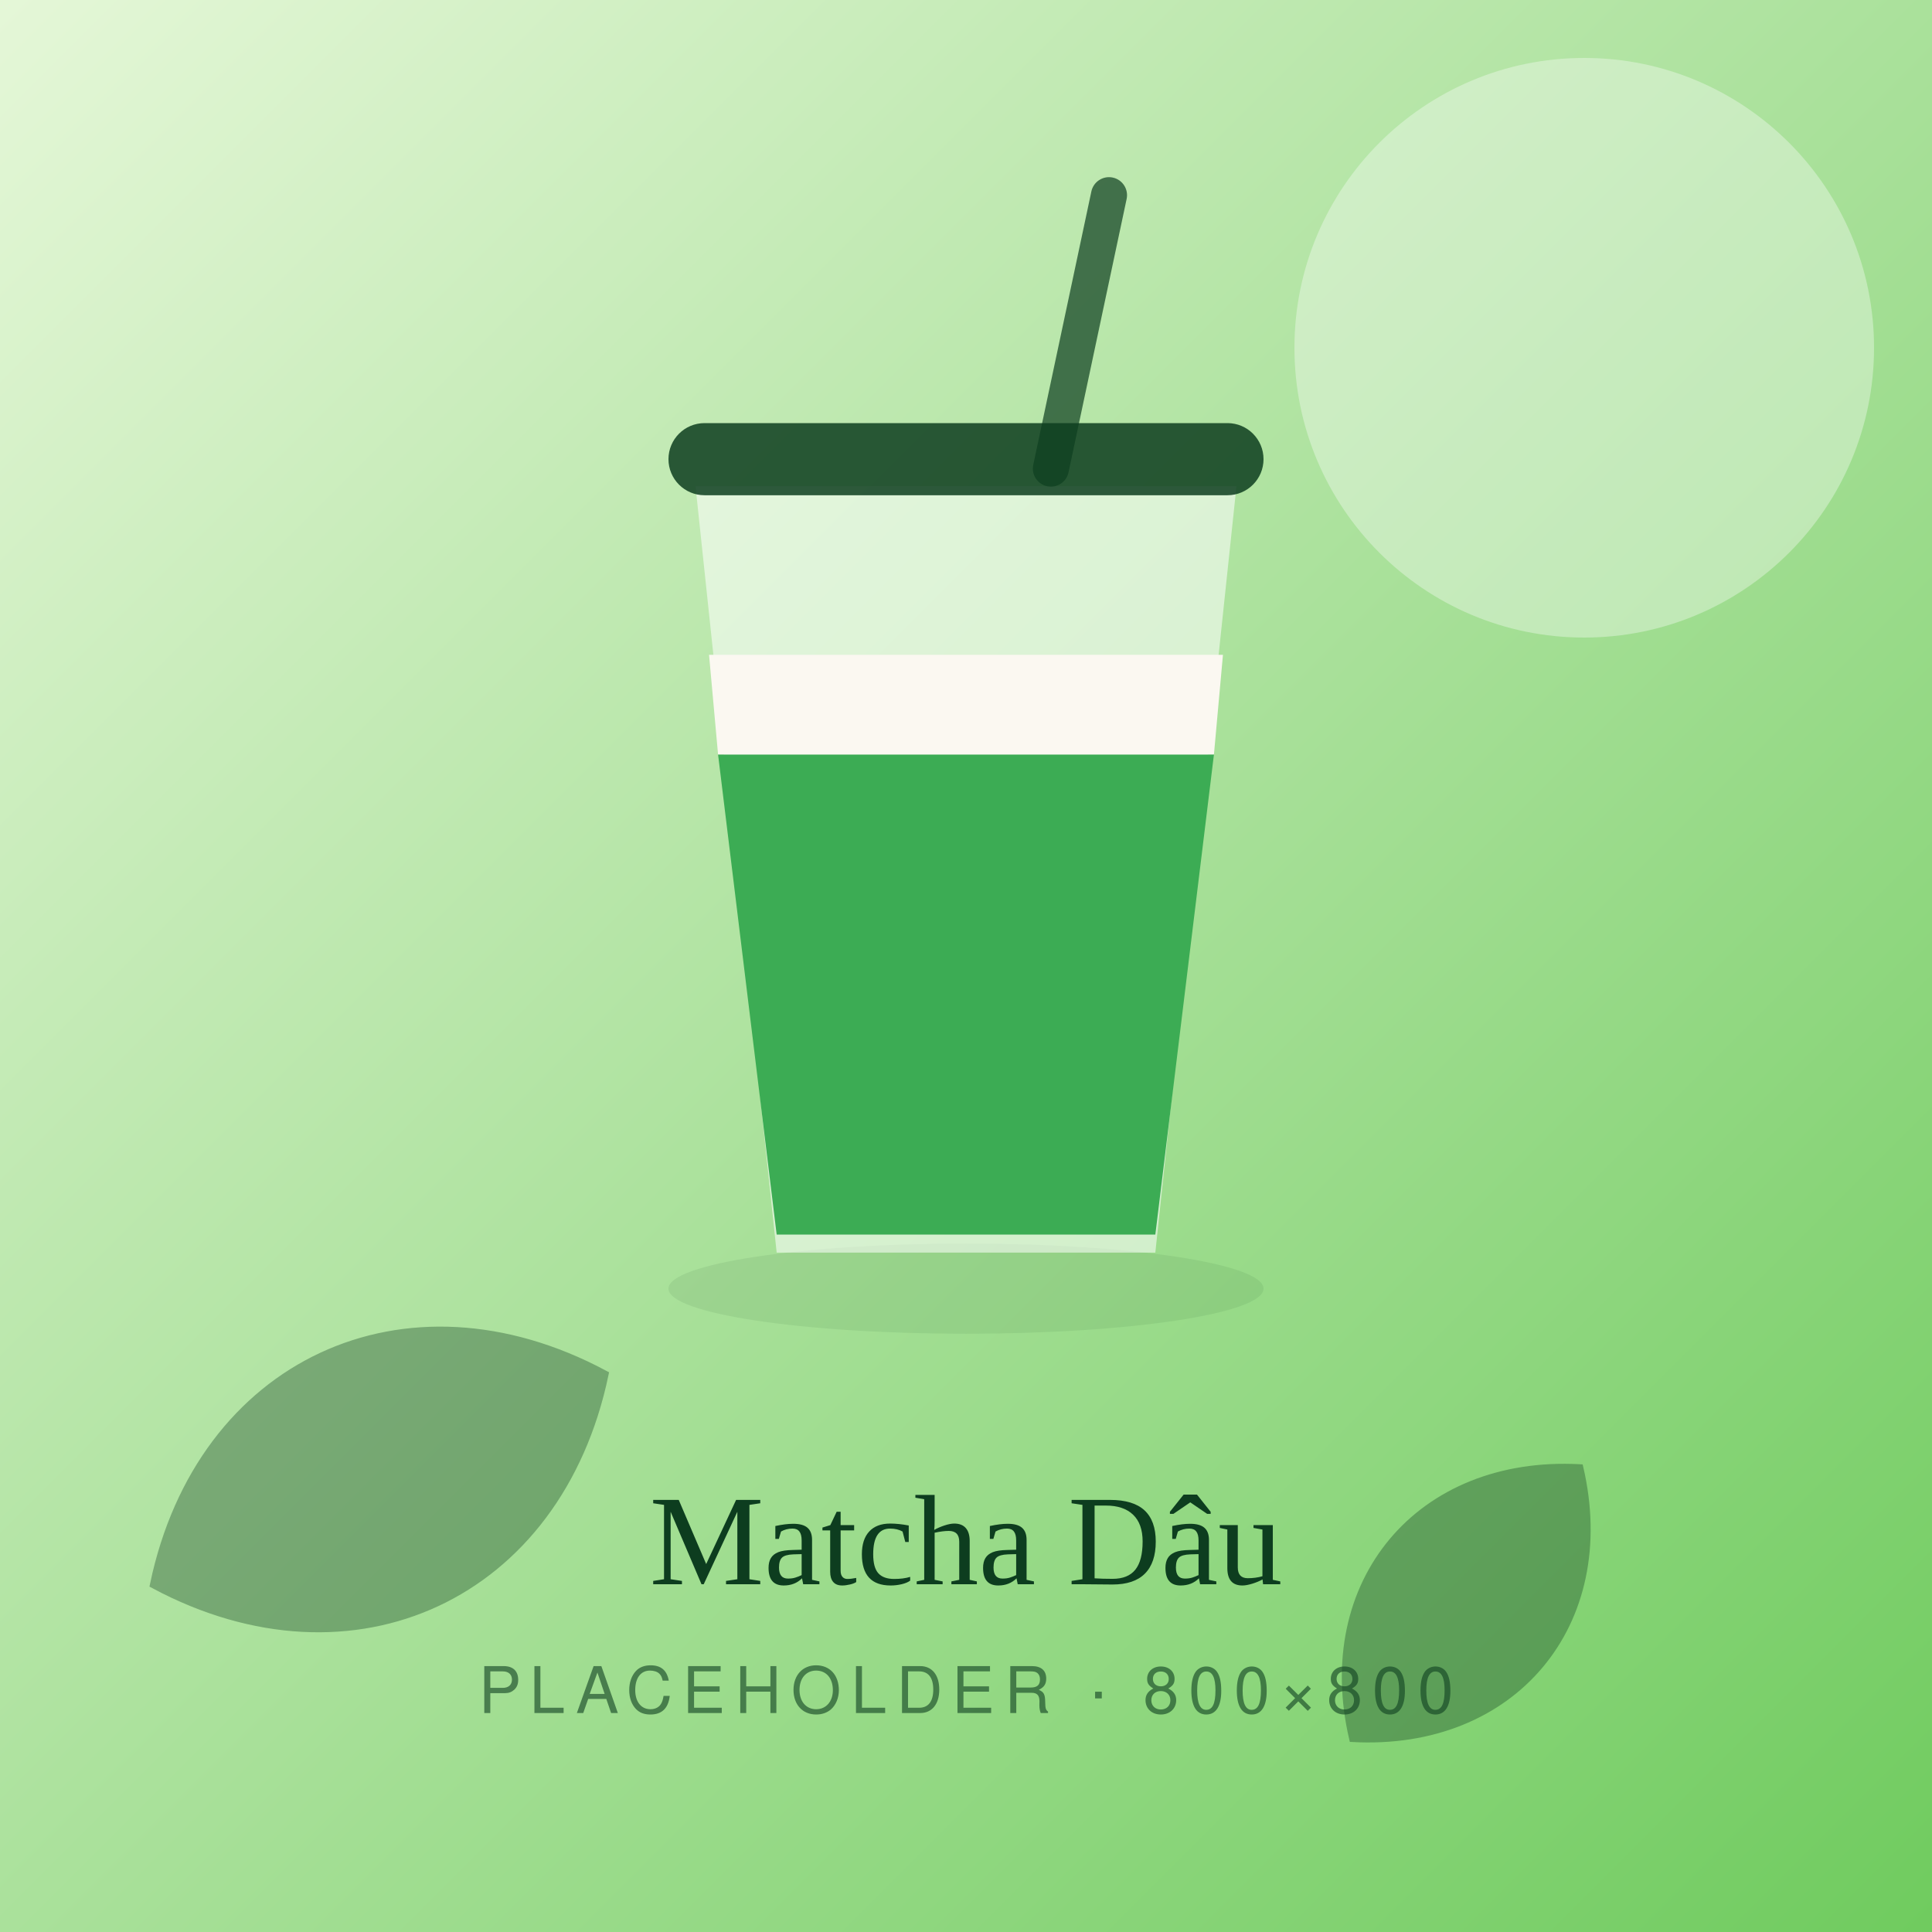
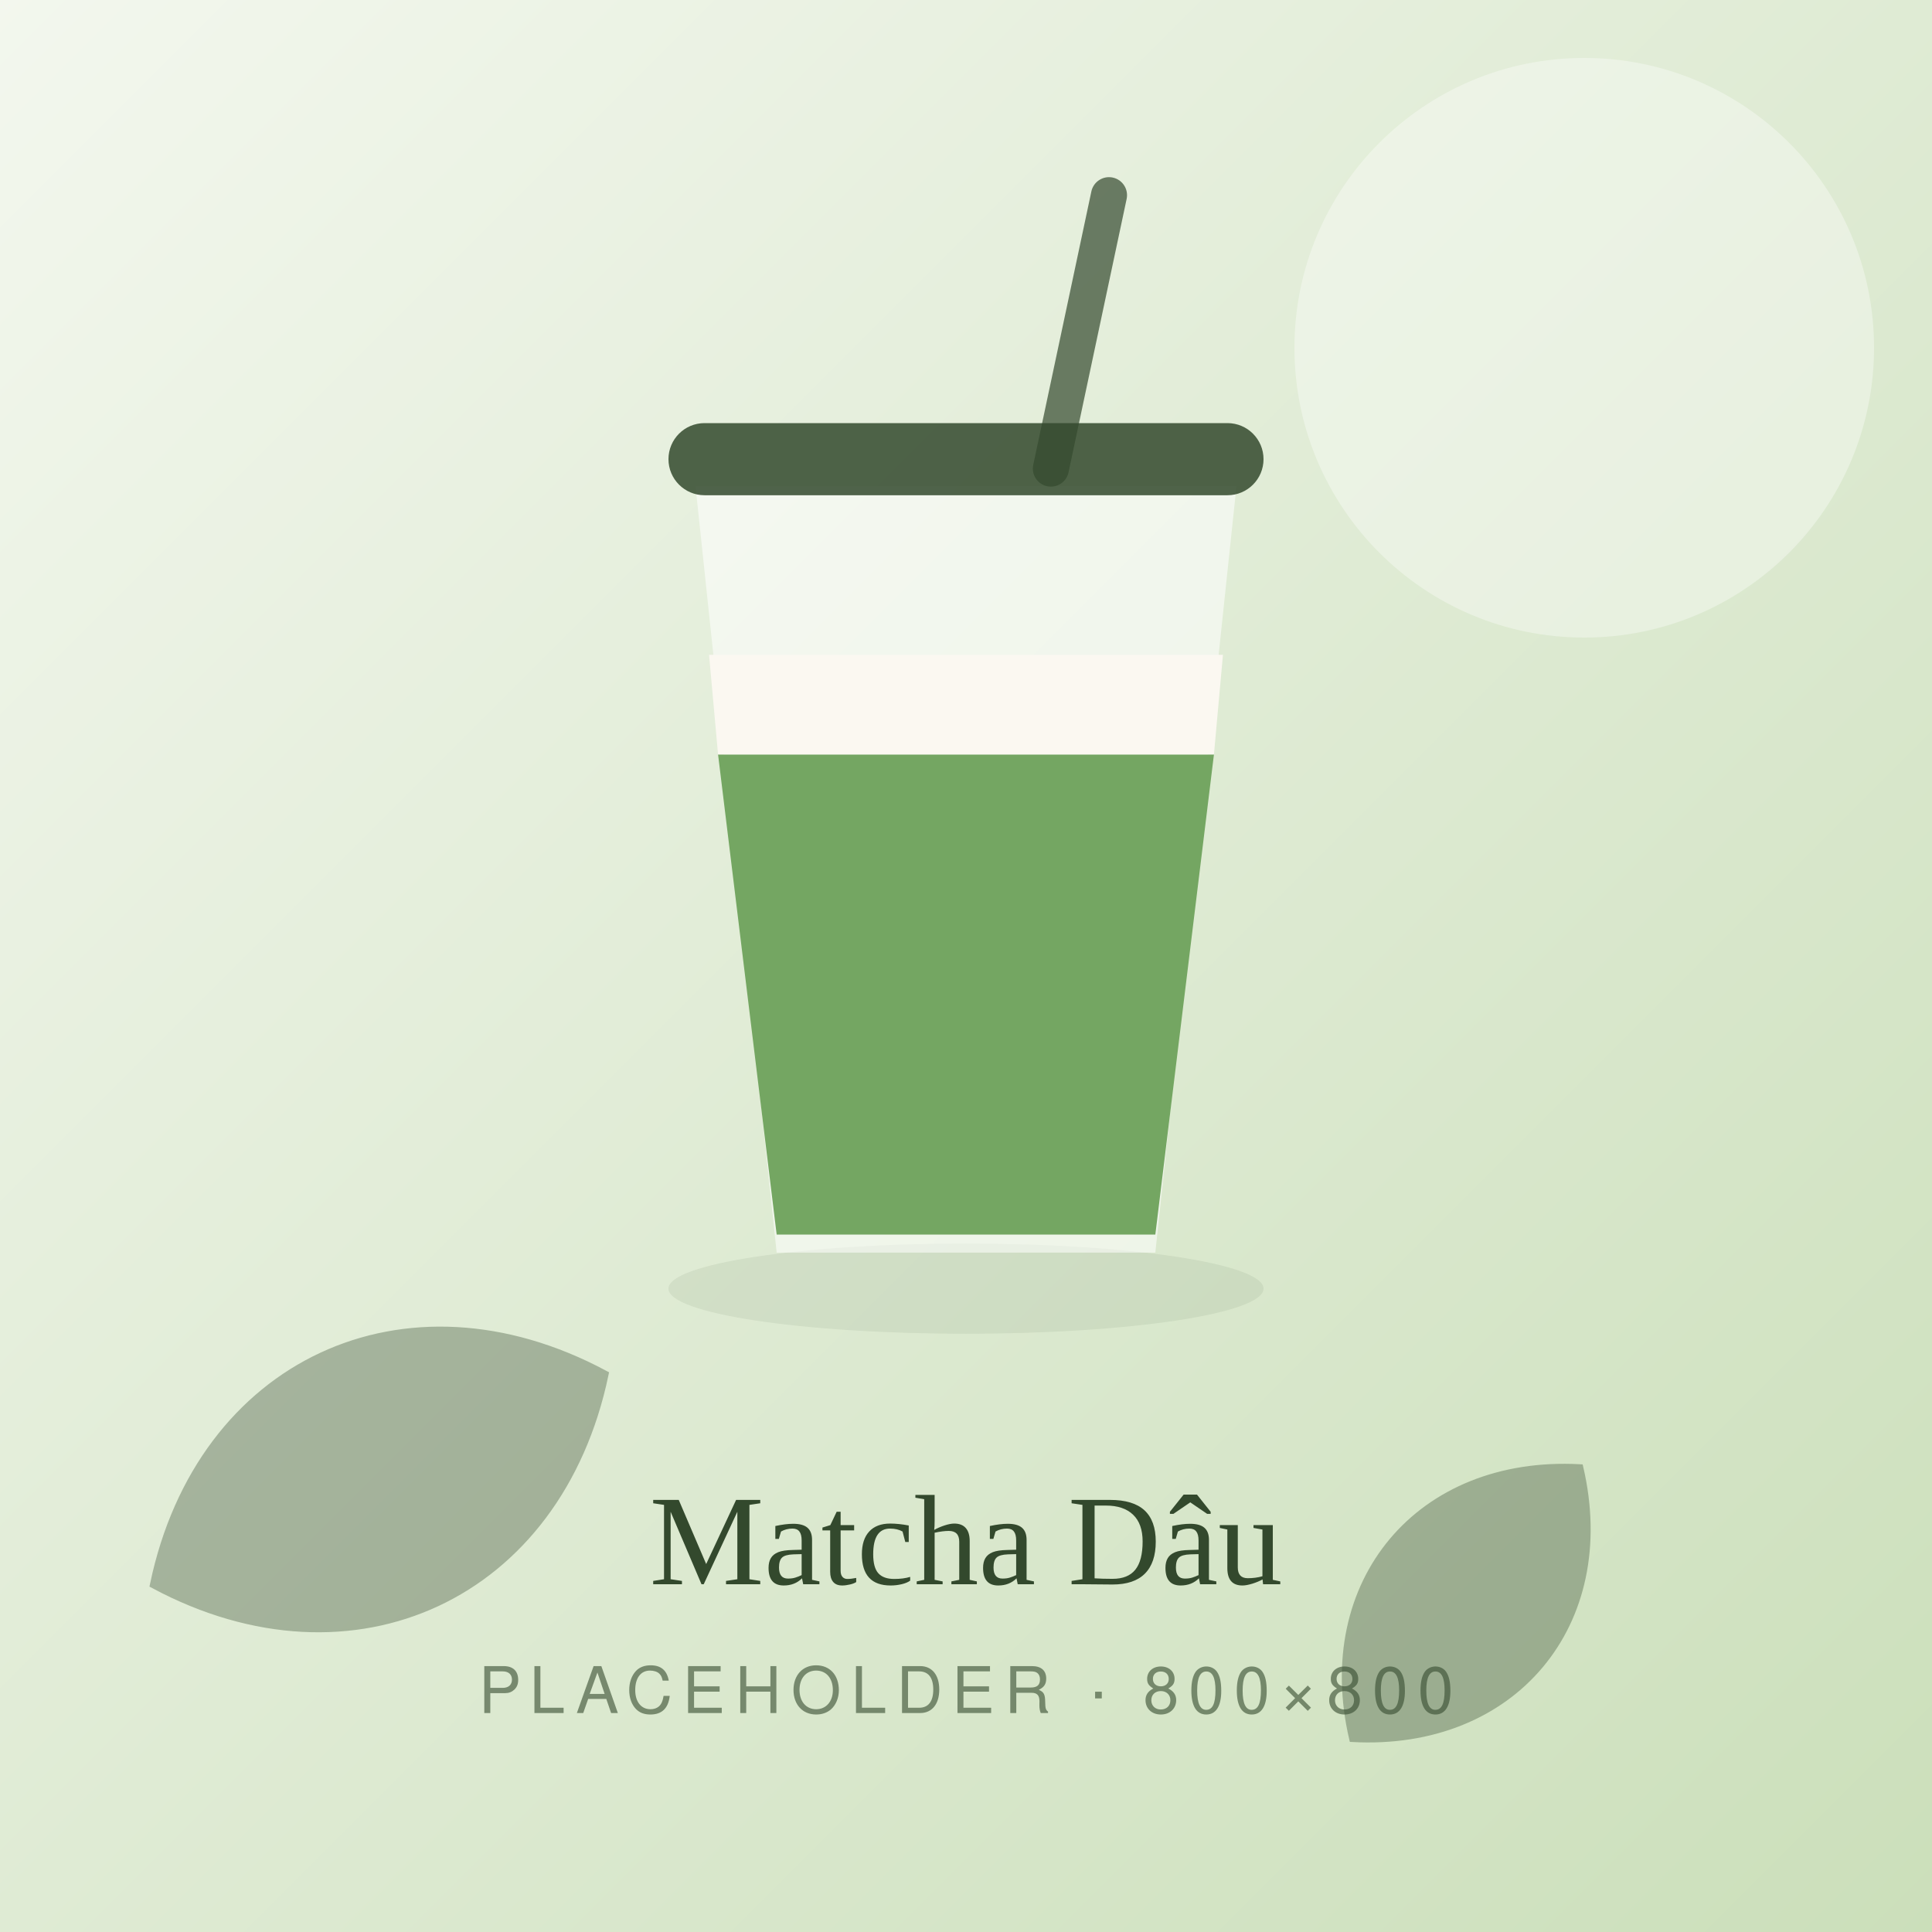
<svg xmlns="http://www.w3.org/2000/svg" width="800" height="800" viewBox="0 0 800 800" role="img" aria-label="Matcha Dâu">
  <defs>
    <linearGradient id="bg" x1="0" y1="0" x2="1" y2="1">
-       <stop offset="0" stop-color="#E5F7D8" />
-       <stop offset="1" stop-color="#6FCB5E" />
+       <stop offset="0" stop-color="#F3F7EE" />
+       <stop offset="1" stop-color="#CBDFBA" />
    </linearGradient>
  </defs>
  <rect width="100%" height="100%" fill="url(#bg)" />
  <circle cx="656" cy="144" r="120" fill="#ffffff" opacity="0.35" />
-   <path transform="translate(64 656) rotate(-25) scale(1.866667)" d="M0 0 C 30 -40, 80 -40, 110 0 C 80 40, 30 40, 0 0 Z M 0 0 L 110 0" fill="#0D3D1F" stroke="#0D3D1F" stroke-width="2" opacity="0.35" />
-   <path transform="translate(560 720) rotate(-50) scale(1.333333)" d="M0 0 C 30 -40, 80 -40, 110 0 C 80 40, 30 40, 0 0 Z M 0 0 L 110 0" fill="#0D3D1F" stroke="#0D3D1F" stroke-width="2" opacity="0.35" />
+   <path transform="translate(64 656) rotate(-25) scale(1.866667)" d="M0 0 C 30 -40, 80 -40, 110 0 C 80 40, 30 40, 0 0 Z M 0 0 L 110 0" fill="#33492D" stroke="#33492D" stroke-width="2" opacity="0.35" />
+   <path transform="translate(560 720) rotate(-50) scale(1.333333)" d="M0 0 C 30 -40, 80 -40, 110 0 C 80 40, 30 40, 0 0 Z M 0 0 L 110 0" fill="#33492D" stroke="#33492D" stroke-width="2" opacity="0.35" />
  <g>
-     <ellipse cx="400" cy="533.6" rx="123.2" ry="18.667" fill="#0D3D1F" opacity="0.08" />
+     <ellipse cx="400" cy="533.6" rx="123.2" ry="18.667" fill="#33492D" opacity="0.08" />
    <path d="M 288 201.333 L 512 201.333 L 478.4 518.667 L 321.6 518.667 Z" fill="#ffffff" opacity="0.55" />
-     <path d="M 297.333 312.4 L 502.667 312.4 L 478.4 511.2 L 321.6 511.2 Z" fill="#3CAC54" />
+     <path d="M 297.333 312.4 L 502.667 312.4 L 478.4 511.2 L 321.6 511.2 Z" fill="#74A662" />
    <path d="M 293.6 271.147 L 506.4 271.147 L 502.667 312.4 L 297.333 312.4 Z" fill="#FBF8F1" />
-     <rect x="276.8" y="175.2" width="246.4" height="29.867" rx="14.933" fill="#0D3D1F" opacity="0.85" />
-     <rect x="426.133" y="70.667" width="14.933" height="130.667" rx="7.467" fill="#0D3D1F" opacity="0.7" transform="rotate(12 433.6 201.3333)" />
+     <rect x="276.8" y="175.2" width="246.4" height="29.867" rx="14.933" fill="#33492D" opacity="0.85" />
+     <rect x="426.133" y="70.667" width="14.933" height="130.667" rx="7.467" fill="#33492D" opacity="0.7" transform="rotate(12 433.6 201.3333)" />
  </g>
-   <text x="50%" y="656" text-anchor="middle" font-family="Georgia, 'Times New Roman', serif" font-size="53.333" fill="#0D3D1F">Matcha Dâu</text>
-   <text x="50%" y="709.333" text-anchor="middle" font-family="Helvetica, Arial, sans-serif" font-size="26.667" letter-spacing="4" fill="#0D3D1F" opacity="0.6">PLACEHOLDER · 800×800</text>
+   <text x="50%" y="656" text-anchor="middle" font-family="Georgia, 'Times New Roman', serif" font-size="53.333" fill="#33492D">Matcha Dâu</text>
+   <text x="50%" y="709.333" text-anchor="middle" font-family="Helvetica, Arial, sans-serif" font-size="26.667" letter-spacing="4" fill="#33492D" opacity="0.6">PLACEHOLDER · 800×800</text>
</svg>
